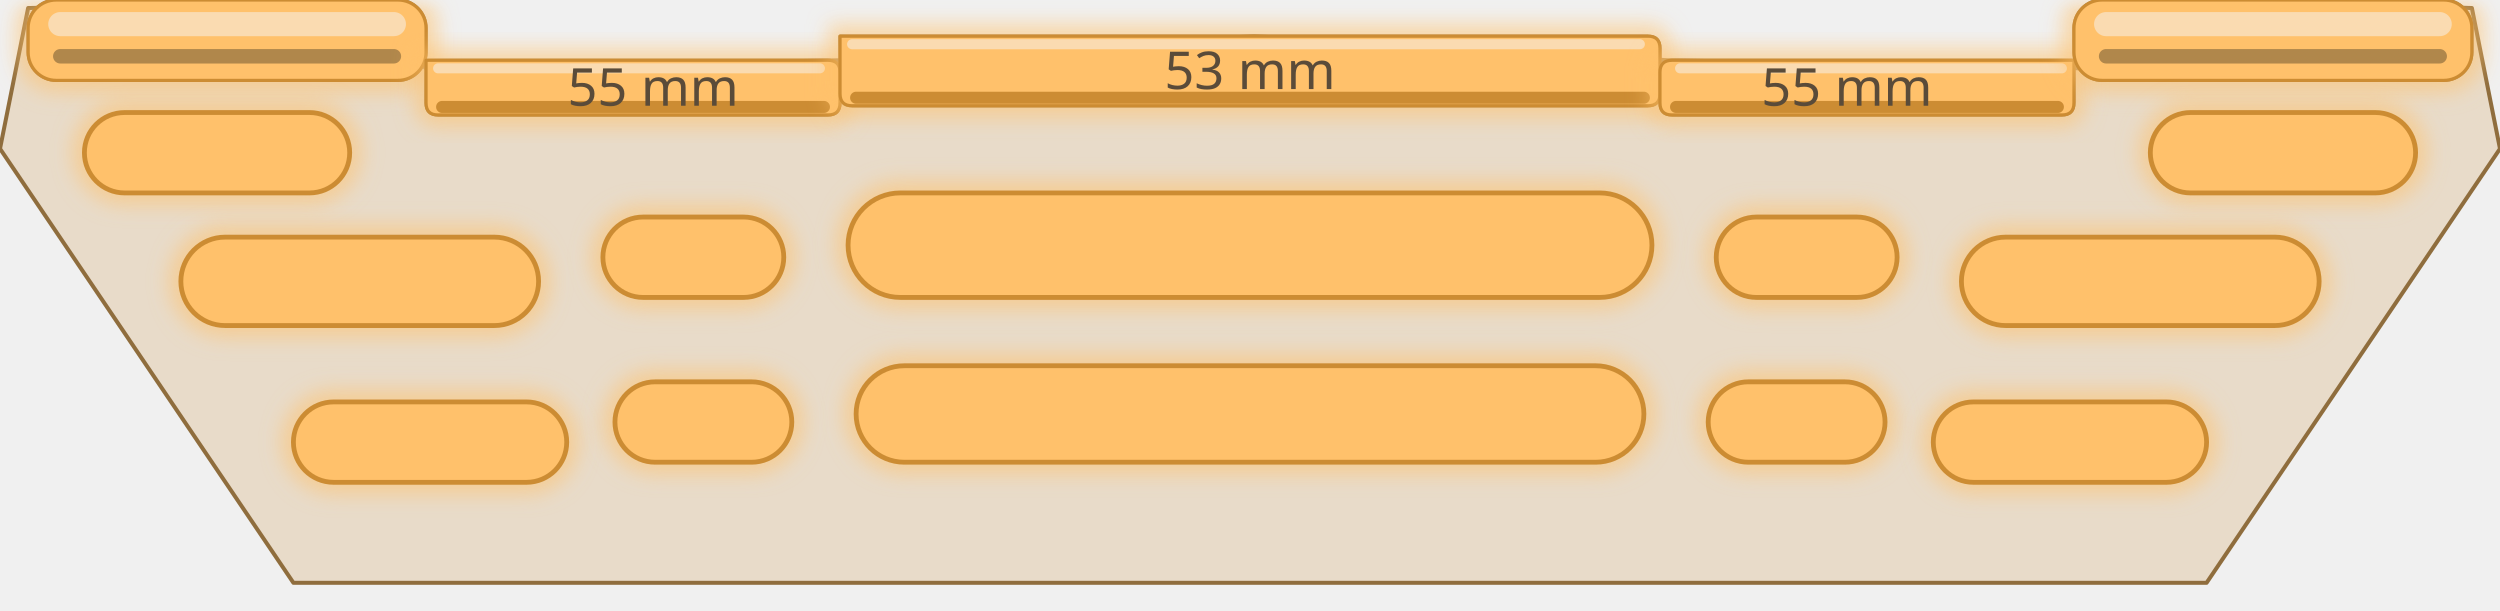
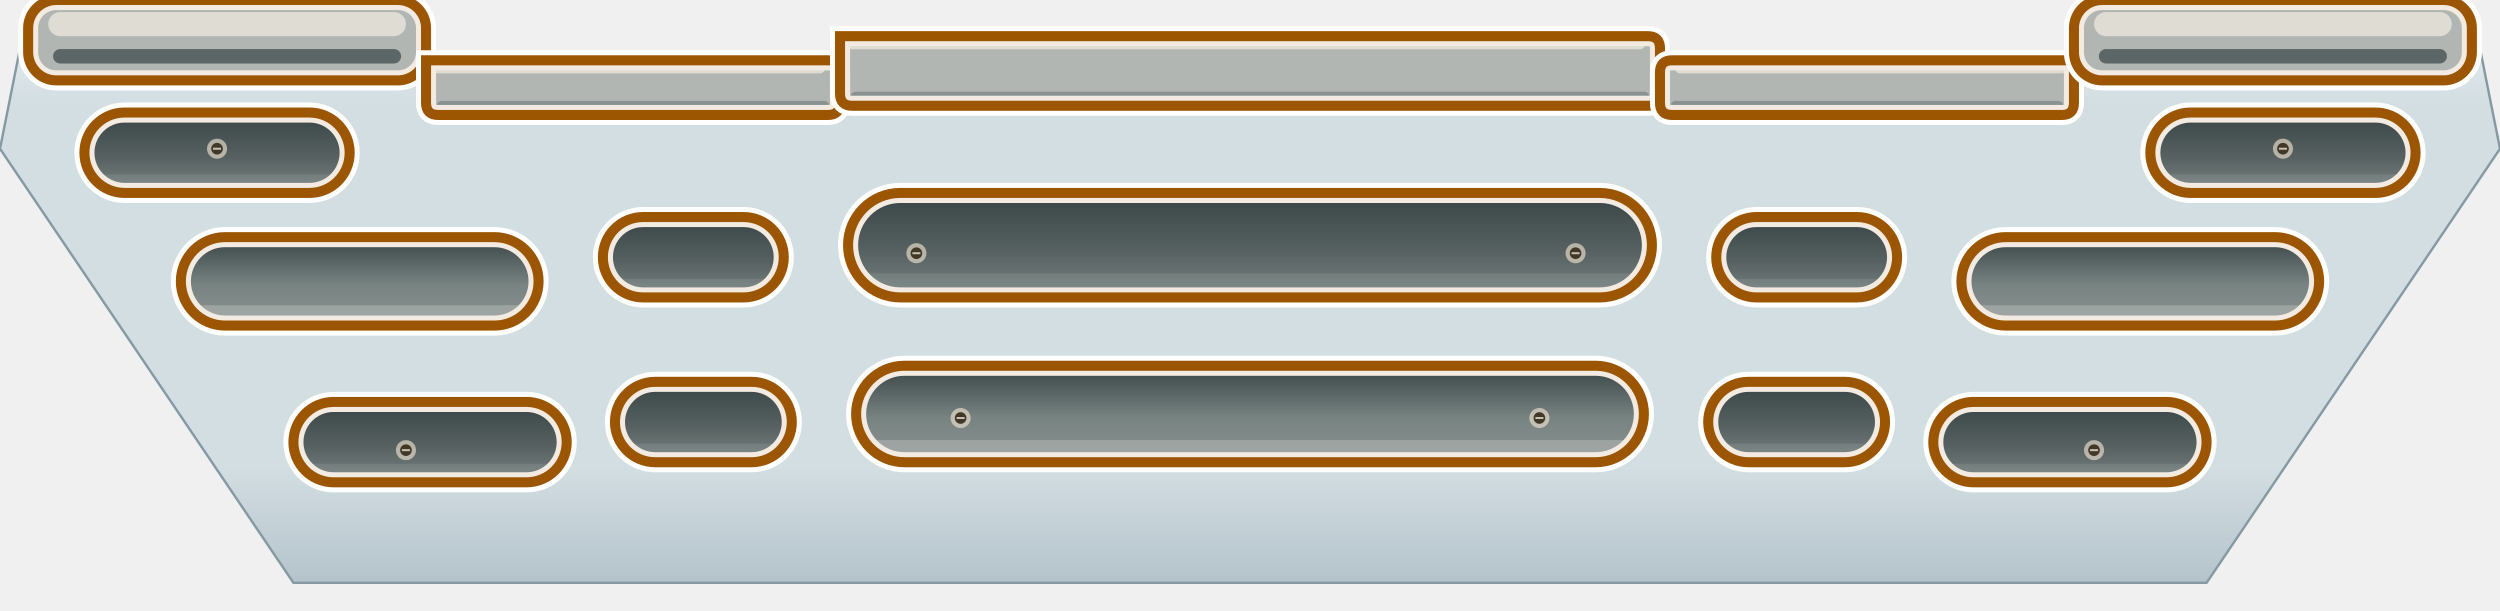
<svg xmlns="http://www.w3.org/2000/svg" viewBox="0 0 622 152" width="1244" height="304">
  <defs>
+     <clipPath id="material-clip">
+       <path d="M0 37 L7 2 L84 0 L106 17 L209 15 L312 9 L415 15 L518 17 L535 0 L615 2 L622 37 L549 145 L73 145 Z" />
+     </clipPath>
+     <linearGradient id="board-light" x1="0" y1="0" x2="0" y2="1">
+       <stop offset="0" stop-color="#EDF2F4" />
+       <stop offset="0.18" stop-color="#D3DEE2" />
+       <stop offset="0.8" stop-color="#D3DEE2" />
+       <stop offset="1" stop-color="#B4C3CB" />
+     </linearGradient>
    <mask id="board-silhouette">
      <rect width="622" height="152" fill="white" />
      <path d="M0 0 H0 L0 0 Z" transform="translate(106 15)" fill="black" />
      <path d="M0 0 H0 L0 0 Z" transform="translate(516 15) scale(-1 1)" fill="black" />
    </mask>
-     <clipPath id="clip-pocket-3f-45-l">
+     <clipPath id="cut-pocket-3f-45-l">
      <rect x="21" y="28" width="66" height="20" rx="10" />
    </clipPath>
-     <clipPath id="clip-pocket-3f-45-r">
+     <linearGradient id="cavity-pocket-3f-45-l" x1="0" y1="0" x2="0" y2="1">
+       <stop offset="0" stop-color="#2C424F" />
+       <stop offset="0.55" stop-color="#4D626D" />
+       <stop offset="1" stop-color="#748A94" />
+     </linearGradient>
+     <clipPath id="cut-pocket-3f-45-r">
      <rect x="535" y="28" width="66" height="20" rx="10" />
    </clipPath>
-     <clipPath id="clip-edge-30-l">
+     <linearGradient id="cavity-pocket-3f-45-r" x1="0" y1="0" x2="0" y2="1">
+       <stop offset="0" stop-color="#2C424F" />
+       <stop offset="0.55" stop-color="#4D626D" />
+       <stop offset="1" stop-color="#748A94" />
+     </linearGradient>
+     <clipPath id="cut-edge-30-l">
      <rect x="45" y="59" width="89" height="22" rx="11" />
    </clipPath>
-     <clipPath id="clip-pocket-2f-40-l">
+     <linearGradient id="cavity-edge-30-l" x1="0" y1="0" x2="0" y2="1">
+       <stop offset="0" stop-color="#2C424F" />
+       <stop offset="0.55" stop-color="#748A94" />
+       <stop offset="1" stop-color="#879AA4" />
+     </linearGradient>
+     <clipPath id="cut-pocket-2f-40-l">
      <rect x="150" y="54" width="45" height="20" rx="10" />
    </clipPath>
-     <clipPath id="clip-edge-39">
+     <linearGradient id="cavity-pocket-2f-40-l" x1="0" y1="0" x2="0" y2="1">
+       <stop offset="0" stop-color="#2C424F" />
+       <stop offset="0.55" stop-color="#4D626D" />
+       <stop offset="1" stop-color="#748A94" />
+     </linearGradient>
+     <clipPath id="cut-edge-39">
      <rect x="211" y="48" width="200" height="26" rx="13" />
    </clipPath>
-     <clipPath id="clip-pocket-2f-40-r">
+     <linearGradient id="cavity-edge-39" x1="0" y1="0" x2="0" y2="1">
+       <stop offset="0" stop-color="#2C424F" />
+       <stop offset="0.55" stop-color="#4D626D" />
+       <stop offset="1" stop-color="#748A94" />
+     </linearGradient>
+     <clipPath id="cut-pocket-2f-40-r">
      <rect x="427" y="54" width="45" height="20" rx="10" />
    </clipPath>
-     <clipPath id="clip-edge-30-r">
+     <linearGradient id="cavity-pocket-2f-40-r" x1="0" y1="0" x2="0" y2="1">
+       <stop offset="0" stop-color="#2C424F" />
+       <stop offset="0.55" stop-color="#4D626D" />
+       <stop offset="1" stop-color="#748A94" />
+     </linearGradient>
+     <clipPath id="cut-edge-30-r">
      <rect x="488" y="59" width="89" height="22" rx="11" />
    </clipPath>
-     <clipPath id="clip-pocket-3f-22-l">
+     <linearGradient id="cavity-edge-30-r" x1="0" y1="0" x2="0" y2="1">
+       <stop offset="0" stop-color="#2C424F" />
+       <stop offset="0.55" stop-color="#748A94" />
+       <stop offset="1" stop-color="#879AA4" />
+     </linearGradient>
+     <clipPath id="cut-pocket-3f-22-l">
      <rect x="73" y="100" width="68" height="20" rx="10" />
    </clipPath>
-     <clipPath id="clip-pocket-2f-22-l">
+     <linearGradient id="cavity-pocket-3f-22-l" x1="0" y1="0" x2="0" y2="1">
+       <stop offset="0" stop-color="#2C424F" />
+       <stop offset="0.55" stop-color="#4D626D" />
+       <stop offset="1" stop-color="#748A94" />
+     </linearGradient>
+     <clipPath id="cut-pocket-2f-22-l">
      <rect x="153" y="95" width="44" height="20" rx="10" />
    </clipPath>
-     <clipPath id="clip-edge-16">
+     <linearGradient id="cavity-pocket-2f-22-l" x1="0" y1="0" x2="0" y2="1">
+       <stop offset="0" stop-color="#2C424F" />
+       <stop offset="0.55" stop-color="#4D626D" />
+       <stop offset="1" stop-color="#748A94" />
+     </linearGradient>
+     <clipPath id="cut-edge-16">
      <rect x="213" y="91" width="196" height="24" rx="12" />
    </clipPath>
-     <clipPath id="clip-pocket-2f-22-r">
+     <linearGradient id="cavity-edge-16" x1="0" y1="0" x2="0" y2="1">
+       <stop offset="0" stop-color="#2C424F" />
+       <stop offset="0.55" stop-color="#748A94" />
+       <stop offset="1" stop-color="#879AA4" />
+     </linearGradient>
+     <clipPath id="cut-pocket-2f-22-r">
      <rect x="425" y="95" width="44" height="20" rx="10" />
    </clipPath>
-     <clipPath id="clip-pocket-3f-22-r">
+     <linearGradient id="cavity-pocket-2f-22-r" x1="0" y1="0" x2="0" y2="1">
+       <stop offset="0" stop-color="#2C424F" />
+       <stop offset="0.55" stop-color="#4D626D" />
+       <stop offset="1" stop-color="#748A94" />
+     </linearGradient>
+     <clipPath id="cut-pocket-3f-22-r">
      <rect x="481" y="100" width="68" height="20" rx="10" />
    </clipPath>
+     <linearGradient id="cavity-pocket-3f-22-r" x1="0" y1="0" x2="0" y2="1">
+       <stop offset="0" stop-color="#2C424F" />
+       <stop offset="0.55" stop-color="#4D626D" />
+       <stop offset="1" stop-color="#748A94" />
+     </linearGradient>
  </defs>
-   <path d="M0 37 L7 2 L84 0 L106 17 L209 15 L312 9 L415 15 L518 17 L535 0 L615 2 L622 37 L549 145 L73 145 Z" stroke-linejoin="round" fill="#E8DBC9" stroke="#8F6D3D" stroke-width="1" mask="url(#board-silhouette)" />
-   <g transform="translate(7 0)">
-     <rect x="0" y="0" width="99" height="20" rx="7" fill="#D6C3A9" stroke="#8F6D3D" stroke-width="0.8" stroke-linejoin="round" />
-     <path d="M8 6 H91" fill="none" stroke="#F6F1EA" stroke-width="6" stroke-linecap="round" />
-     <path d="M8 14 H91" fill="none" stroke="#5A4B39" stroke-width="3.6" stroke-linecap="round" opacity="0.7" />
-   </g>
-   <g transform="translate(106 15)">
-     <path d="M0 0 L0 0 H100 Q103 0 103 3     V10.604 Q103 13.604 100 13.604     H3 Q0 13.604 0 10.604 Z" fill="#d6c3a9" stroke="#8F6D3D" stroke-width="0.8" stroke-linejoin="round" />
-     <path d="M3 2 H98" stroke="#F6F1EA" stroke-width="2.5" stroke-linecap="round" />
-     <path d="M4 11.604 H99" stroke="#A88F6C" stroke-width="3" stroke-linecap="round" />
-   </g>
-   <text x="162.5" y="26.302" text-anchor="middle" font-family="Geist Mono" font-size="13" fill="#5A4B39">55 mm</text>
-   <g transform="translate(209 9)">
-     <path d="M0 0 L0 0 H201 Q204 0 204 3     V14.315 Q204 17.315 201 17.315     H3 Q0 17.315 0 14.315 Z" fill="#d6c3a9" stroke="#8F6D3D" stroke-width="0.8" stroke-linejoin="round" />
-     <path d="M3 2 H199" stroke="#F6F1EA" stroke-width="2.5" stroke-linecap="round" />
-     <path d="M4 15.315 H200" stroke="#A88F6C" stroke-width="3" stroke-linecap="round" />
-   </g>
-   <text x="311" y="22.157" text-anchor="middle" font-family="Geist Mono" font-size="13" fill="#5A4B39">53 mm</text>
-   <g transform="translate(516 15) scale(-1 1)">
-     <path d="M0 0 L0 0 H100 Q103 0 103 3     V10.604 Q103 13.604 100 13.604     H3 Q0 13.604 0 10.604 Z" fill="#d6c3a9" stroke="#8F6D3D" stroke-width="0.8" stroke-linejoin="round" />
-     <path d="M3 2 H98" stroke="#F6F1EA" stroke-width="2.5" stroke-linecap="round" />
-     <path d="M4 11.604 H99" stroke="#A88F6C" stroke-width="3" stroke-linecap="round" />
-   </g>
-   <text x="459.5" y="26.302" text-anchor="middle" font-family="Geist Mono" font-size="13" fill="#5A4B39">55 mm</text>
-   <g transform="translate(516 0)">
-     <rect x="0" y="0" width="99" height="20" rx="7" fill="#D6C3A9" stroke="#8F6D3D" stroke-width="0.8" stroke-linejoin="round" />
-     <path d="M8 6 H91" fill="none" stroke="#F6F1EA" stroke-width="6" stroke-linecap="round" />
-     <path d="M8 14 H91" fill="none" stroke="#5A4B39" stroke-width="3.6" stroke-linecap="round" opacity="0.7" />
-   </g>
-   <rect x="21" y="28" width="66" height="20" rx="10" fill="#7A6952" />
-   <ellipse cx="54" cy="32.4" rx="33" ry="6.4" fill="#5A4B39" opacity="0.6" clip-path="url(#clip-pocket-3f-45-l)" />
-   <rect x="21" y="28" width="66" height="20" rx="10" fill="none" stroke="#8F6D3D" stroke-width="0.7" />
-   <rect x="535" y="28" width="66" height="20" rx="10" fill="#7A6952" />
-   <ellipse cx="568" cy="32.4" rx="33" ry="6.4" fill="#5A4B39" opacity="0.6" clip-path="url(#clip-pocket-3f-45-r)" />
-   <rect x="535" y="28" width="66" height="20" rx="10" fill="none" stroke="#8F6D3D" stroke-width="0.7" />
-   <rect x="45" y="59" width="89" height="22" rx="11" fill="#8a785e" />
-   <rect x="45" y="59" width="89" height="6.6" fill="#5A4B39" opacity="0.5" clip-path="url(#clip-edge-30-l)" />
-   <rect x="45" y="76.16" width="89" height="4.84" fill="#F6F1EA" clip-path="url(#clip-edge-30-l)" />
-   <rect x="45" y="59" width="89" height="22" rx="11" fill="none" stroke="#8F6D3D" stroke-width="0.7" />
-   <rect x="150" y="54" width="45" height="20" rx="10" fill="#7A6952" />
-   <ellipse cx="172.5" cy="58.4" rx="22.5" ry="6.4" fill="#5A4B39" opacity="0.6" clip-path="url(#clip-pocket-2f-40-l)" />
-   <rect x="150" y="54" width="45" height="20" rx="10" fill="none" stroke="#8F6D3D" stroke-width="0.7" />
-   <rect x="211" y="48" width="200" height="26" rx="13" fill="#816f57" />
-   <rect x="211" y="48" width="200" height="7.8" fill="#5A4B39" opacity="0.5" clip-path="url(#clip-edge-39)" />
-   <rect x="211" y="69" width="200" height="5" fill="#F6F1EA" clip-path="url(#clip-edge-39)" />
-   <rect x="211" y="48" width="200" height="26" rx="13" fill="none" stroke="#8F6D3D" stroke-width="0.7" />
-   <rect x="427" y="54" width="45" height="20" rx="10" fill="#7A6952" />
-   <ellipse cx="449.5" cy="58.4" rx="22.5" ry="6.4" fill="#5A4B39" opacity="0.6" clip-path="url(#clip-pocket-2f-40-r)" />
-   <rect x="427" y="54" width="45" height="20" rx="10" fill="none" stroke="#8F6D3D" stroke-width="0.7" />
-   <rect x="488" y="59" width="89" height="22" rx="11" fill="#8a785e" />
-   <rect x="488" y="59" width="89" height="6.6" fill="#5A4B39" opacity="0.5" clip-path="url(#clip-edge-30-r)" />
-   <rect x="488" y="76.16" width="89" height="4.84" fill="#F6F1EA" clip-path="url(#clip-edge-30-r)" />
-   <rect x="488" y="59" width="89" height="22" rx="11" fill="none" stroke="#8F6D3D" stroke-width="0.7" />
-   <rect x="73" y="100" width="68" height="20" rx="10" fill="#7A6952" />
-   <ellipse cx="107" cy="104.4" rx="34" ry="6.4" fill="#5A4B39" opacity="0.6" clip-path="url(#clip-pocket-3f-22-l)" />
-   <rect x="73" y="100" width="68" height="20" rx="10" fill="none" stroke="#8F6D3D" stroke-width="0.7" />
-   <rect x="153" y="95" width="44" height="20" rx="10" fill="#7A6952" />
-   <ellipse cx="175" cy="99.4" rx="22" ry="6.4" fill="#5A4B39" opacity="0.6" clip-path="url(#clip-pocket-2f-22-l)" />
-   <rect x="153" y="95" width="44" height="20" rx="10" fill="none" stroke="#8F6D3D" stroke-width="0.7" />
-   <rect x="213" y="91" width="196" height="24" rx="12" fill="#998569" />
-   <rect x="213" y="91" width="196" height="7.2" fill="#5A4B39" opacity="0.5" clip-path="url(#clip-edge-16)" />
-   <rect x="213" y="110" width="196" height="5" fill="#F6F1EA" clip-path="url(#clip-edge-16)" />
-   <rect x="213" y="91" width="196" height="24" rx="12" fill="none" stroke="#8F6D3D" stroke-width="0.7" />
-   <rect x="425" y="95" width="44" height="20" rx="10" fill="#7A6952" />
-   <ellipse cx="447" cy="99.4" rx="22" ry="6.4" fill="#5A4B39" opacity="0.6" clip-path="url(#clip-pocket-2f-22-r)" />
-   <rect x="425" y="95" width="44" height="20" rx="10" fill="none" stroke="#8F6D3D" stroke-width="0.7" />
-   <rect x="481" y="100" width="68" height="20" rx="10" fill="#7A6952" />
-   <ellipse cx="515" cy="104.4" rx="34" ry="6.4" fill="#5A4B39" opacity="0.6" clip-path="url(#clip-pocket-3f-22-r)" />
-   <rect x="481" y="100" width="68" height="20" rx="10" fill="none" stroke="#8F6D3D" stroke-width="0.7" />
+   <path d="M0 37 L7 2 L84 0 L106 17 L209 15 L312 9 L415 15 L518 17 L535 0 L615 2 L622 37 L549 145 L73 145 Z" stroke-linejoin="round" fill="url(#board-light)" stroke="#8599A3" stroke-width="0.6" mask="url(#board-silhouette)" />
+   <g data-hold="jug-l">
+     <g transform="translate(7 0)">
+       <rect x="0" y="0" width="99" height="20" rx="7" fill="#B4C3CB" stroke="#8599A3" stroke-width="0.8" stroke-linejoin="round" />
+       <path d="M8 6 H91" fill="none" stroke="#e8eef0" stroke-width="6" stroke-linecap="round" />
+       <path d="M8 14 H91" fill="none" stroke="#2C424F" stroke-width="3.6" stroke-linecap="round" opacity="0.7" />
+     </g>
+   </g>
+   <g data-hold="sloper-flat-l">
+     <g transform="translate(106 15)">
+       <path d="M0 0 L0 0 H100 Q103 0 103 3     V10.604 Q103 13.604 100 13.604     H3 Q0 13.604 0 10.604 Z" fill="#b4c3cb" stroke="#8599A3" stroke-width="0.8" stroke-linejoin="round" />
+       <path d="M3 2 H98" stroke="#e8eef0" stroke-width="2.5" stroke-linecap="round" />
+       <path d="M4 11.604 H99" stroke="#879AA4" stroke-width="3" stroke-linecap="round" />
+     </g>
+   </g>
+   <g data-hold="sloper-round">
+     <g transform="translate(209 9)">
+       <path d="M0 0 L0 0 H201 Q204 0 204 3     V14.315 Q204 17.315 201 17.315     H3 Q0 17.315 0 14.315 Z" fill="#b4c3cb" stroke="#8599A3" stroke-width="0.8" stroke-linejoin="round" />
+       <path d="M3 2 H199" stroke="#e8eef0" stroke-width="2.5" stroke-linecap="round" />
+       <path d="M4 15.315 H200" stroke="#879AA4" stroke-width="3" stroke-linecap="round" />
+     </g>
+   </g>
+   <g data-hold="sloper-flat-r">
+     <g transform="translate(516 15) scale(-1 1)">
+       <path d="M0 0 L0 0 H100 Q103 0 103 3     V10.604 Q103 13.604 100 13.604     H3 Q0 13.604 0 10.604 Z" fill="#b4c3cb" stroke="#8599A3" stroke-width="0.8" stroke-linejoin="round" />
+       <path d="M3 2 H98" stroke="#e8eef0" stroke-width="2.5" stroke-linecap="round" />
+       <path d="M4 11.604 H99" stroke="#879AA4" stroke-width="3" stroke-linecap="round" />
+     </g>
+   </g>
+   <g data-hold="jug-r">
+     <g transform="translate(516 0)">
+       <rect x="0" y="0" width="99" height="20" rx="7" fill="#B4C3CB" stroke="#8599A3" stroke-width="0.8" stroke-linejoin="round" />
+       <path d="M8 6 H91" fill="none" stroke="#e8eef0" stroke-width="6" stroke-linecap="round" />
+       <path d="M8 14 H91" fill="none" stroke="#2C424F" stroke-width="3.6" stroke-linecap="round" opacity="0.7" />
+     </g>
+   </g>
+   <g data-hold="pocket-3f-45-l">
+     <rect x="21" y="28" width="66" height="20" rx="10" fill="none" stroke="#EDF2F4" stroke-width="1.7" transform="translate(0 1.2)" />
+     <rect x="21" y="28" width="66" height="20" rx="10" fill="url(#cavity-pocket-3f-45-l)" />
+     <rect x="21" y="43.4" width="66" height="4.6" fill="#B4C3CB" opacity="0.18" clip-path="url(#cut-pocket-3f-45-l)" />
+     <rect x="21" y="28" width="66" height="20" rx="10" fill="none" stroke="#8599A3" stroke-width="0.55" />
+   </g>
+   <g data-hold="pocket-3f-45-r">
+     <rect x="535" y="28" width="66" height="20" rx="10" fill="none" stroke="#EDF2F4" stroke-width="1.7" transform="translate(0 1.2)" />
+     <rect x="535" y="28" width="66" height="20" rx="10" fill="url(#cavity-pocket-3f-45-r)" />
+     <rect x="535" y="43.4" width="66" height="4.6" fill="#B4C3CB" opacity="0.18" clip-path="url(#cut-pocket-3f-45-r)" />
+     <rect x="535" y="28" width="66" height="20" rx="10" fill="none" stroke="#8599A3" stroke-width="0.55" />
+   </g>
+   <g data-hold="edge-30-l">
+     <rect x="45" y="59" width="89" height="22" rx="11" fill="none" stroke="#EDF2F4" stroke-width="1.7" transform="translate(0 1.2)" />
+     <rect x="45" y="59" width="89" height="22" rx="11" fill="url(#cavity-edge-30-l)" />
+     <rect x="45" y="75.94" width="89" height="5.06" fill="#B4C3CB" opacity="0.55" clip-path="url(#cut-edge-30-l)" />
+     <rect x="45" y="59" width="89" height="22" rx="11" fill="none" stroke="#8599A3" stroke-width="0.55" />
+   </g>
+   <g data-hold="pocket-2f-40-l">
+     <rect x="150" y="54" width="45" height="20" rx="10" fill="none" stroke="#EDF2F4" stroke-width="1.7" transform="translate(0 1.2)" />
+     <rect x="150" y="54" width="45" height="20" rx="10" fill="url(#cavity-pocket-2f-40-l)" />
+     <rect x="150" y="69.4" width="45" height="4.6" fill="#B4C3CB" opacity="0.18" clip-path="url(#cut-pocket-2f-40-l)" />
+     <rect x="150" y="54" width="45" height="20" rx="10" fill="none" stroke="#8599A3" stroke-width="0.55" />
+   </g>
+   <g data-hold="edge-39">
+     <rect x="211" y="48" width="200" height="26" rx="13" fill="none" stroke="#EDF2F4" stroke-width="1.7" transform="translate(0 1.2)" />
+     <rect x="211" y="48" width="200" height="26" rx="13" fill="url(#cavity-edge-39)" />
+     <rect x="211" y="68.02" width="200" height="5.98" fill="#B4C3CB" opacity="0.18" clip-path="url(#cut-edge-39)" />
+     <rect x="211" y="48" width="200" height="26" rx="13" fill="none" stroke="#8599A3" stroke-width="0.55" />
+   </g>
+   <g data-hold="pocket-2f-40-r">
+     <rect x="427" y="54" width="45" height="20" rx="10" fill="none" stroke="#EDF2F4" stroke-width="1.7" transform="translate(0 1.2)" />
+     <rect x="427" y="54" width="45" height="20" rx="10" fill="url(#cavity-pocket-2f-40-r)" />
+     <rect x="427" y="69.4" width="45" height="4.6" fill="#B4C3CB" opacity="0.18" clip-path="url(#cut-pocket-2f-40-r)" />
+     <rect x="427" y="54" width="45" height="20" rx="10" fill="none" stroke="#8599A3" stroke-width="0.55" />
+   </g>
+   <g data-hold="edge-30-r">
+     <rect x="488" y="59" width="89" height="22" rx="11" fill="none" stroke="#EDF2F4" stroke-width="1.7" transform="translate(0 1.2)" />
+     <rect x="488" y="59" width="89" height="22" rx="11" fill="url(#cavity-edge-30-r)" />
+     <rect x="488" y="75.94" width="89" height="5.06" fill="#B4C3CB" opacity="0.55" clip-path="url(#cut-edge-30-r)" />
+     <rect x="488" y="59" width="89" height="22" rx="11" fill="none" stroke="#8599A3" stroke-width="0.55" />
+   </g>
+   <g data-hold="pocket-3f-22-l">
+     <rect x="73" y="100" width="68" height="20" rx="10" fill="none" stroke="#EDF2F4" stroke-width="1.7" transform="translate(0 1.2)" />
+     <rect x="73" y="100" width="68" height="20" rx="10" fill="url(#cavity-pocket-3f-22-l)" />
+     <rect x="73" y="115.4" width="68" height="4.6" fill="#B4C3CB" opacity="0.18" clip-path="url(#cut-pocket-3f-22-l)" />
+     <rect x="73" y="100" width="68" height="20" rx="10" fill="none" stroke="#8599A3" stroke-width="0.55" />
+   </g>
+   <g data-hold="pocket-2f-22-l">
+     <rect x="153" y="95" width="44" height="20" rx="10" fill="none" stroke="#EDF2F4" stroke-width="1.7" transform="translate(0 1.2)" />
+     <rect x="153" y="95" width="44" height="20" rx="10" fill="url(#cavity-pocket-2f-22-l)" />
+     <rect x="153" y="110.4" width="44" height="4.6" fill="#B4C3CB" opacity="0.18" clip-path="url(#cut-pocket-2f-22-l)" />
+     <rect x="153" y="95" width="44" height="20" rx="10" fill="none" stroke="#8599A3" stroke-width="0.55" />
+   </g>
+   <g data-hold="edge-16">
+     <rect x="213" y="91" width="196" height="24" rx="12" fill="none" stroke="#EDF2F4" stroke-width="1.7" transform="translate(0 1.2)" />
+     <rect x="213" y="91" width="196" height="24" rx="12" fill="url(#cavity-edge-16)" />
+     <rect x="213" y="109.48" width="196" height="5.52" fill="#B4C3CB" opacity="0.55" clip-path="url(#cut-edge-16)" />
+     <rect x="213" y="91" width="196" height="24" rx="12" fill="none" stroke="#8599A3" stroke-width="0.55" />
+   </g>
+   <g data-hold="pocket-2f-22-r">
+     <rect x="425" y="95" width="44" height="20" rx="10" fill="none" stroke="#EDF2F4" stroke-width="1.7" transform="translate(0 1.2)" />
+     <rect x="425" y="95" width="44" height="20" rx="10" fill="url(#cavity-pocket-2f-22-r)" />
+     <rect x="425" y="110.4" width="44" height="4.6" fill="#B4C3CB" opacity="0.18" clip-path="url(#cut-pocket-2f-22-r)" />
+     <rect x="425" y="95" width="44" height="20" rx="10" fill="none" stroke="#8599A3" stroke-width="0.55" />
+   </g>
+   <g data-hold="pocket-3f-22-r">
+     <rect x="481" y="100" width="68" height="20" rx="10" fill="none" stroke="#EDF2F4" stroke-width="1.7" transform="translate(0 1.2)" />
+     <rect x="481" y="100" width="68" height="20" rx="10" fill="url(#cavity-pocket-3f-22-r)" />
+     <rect x="481" y="115.4" width="68" height="4.6" fill="#B4C3CB" opacity="0.18" clip-path="url(#cut-pocket-3f-22-r)" />
+     <rect x="481" y="100" width="68" height="20" rx="10" fill="none" stroke="#8599A3" stroke-width="0.55" />
+   </g>
+   <g>
+     <circle cx="54" cy="37" r="2.5" fill="#F7F3E9" opacity="0.65" />
+     <circle cx="54" cy="37" r="1.45" fill="#35342D" />
+     <path d="M53 37h2" stroke="#CFCFC9" stroke-width="0.5" />
+     <circle cx="568" cy="37" r="2.5" fill="#F7F3E9" opacity="0.65" />
+     <circle cx="568" cy="37" r="1.45" fill="#35342D" />
+     <path d="M567 37h2" stroke="#CFCFC9" stroke-width="0.5" />
+     <circle cx="228" cy="63" r="2.5" fill="#F7F3E9" opacity="0.65" />
+     <circle cx="228" cy="63" r="1.45" fill="#35342D" />
+     <path d="M227 63h2" stroke="#CFCFC9" stroke-width="0.5" />
+     <circle cx="392" cy="63" r="2.5" fill="#F7F3E9" opacity="0.65" />
+     <circle cx="392" cy="63" r="1.45" fill="#35342D" />
+     <path d="M391 63h2" stroke="#CFCFC9" stroke-width="0.5" />
+     <circle cx="239" cy="104" r="2.5" fill="#F7F3E9" opacity="0.65" />
+     <circle cx="239" cy="104" r="1.45" fill="#35342D" />
+     <path d="M238 104h2" stroke="#CFCFC9" stroke-width="0.5" />
+     <circle cx="383" cy="104" r="2.5" fill="#F7F3E9" opacity="0.65" />
+     <circle cx="383" cy="104" r="1.45" fill="#35342D" />
+     <path d="M382 104h2" stroke="#CFCFC9" stroke-width="0.5" />
+     <circle cx="101" cy="112" r="2.5" fill="#F7F3E9" opacity="0.65" />
+     <circle cx="101" cy="112" r="1.45" fill="#35342D" />
+     <path d="M100 112h2" stroke="#CFCFC9" stroke-width="0.5" />
+     <circle cx="521" cy="112" r="2.5" fill="#F7F3E9" opacity="0.65" />
+     <circle cx="521" cy="112" r="1.45" fill="#35342D" />
+     <path d="M520 112h2" stroke="#CFCFC9" stroke-width="0.5" />
+   </g>
  <g id="highlights">
    <defs>
      <filter id="glow" x="-50%" y="-50%" width="200%" height="200%">
        <feGaussianBlur stdDeviation="2.5" />
      </filter>
    </defs>
-     <rect x="7" y="0" width="99" height="20" rx="7" fill="#FFC16B" stroke="#FFC16B" stroke-width="6" opacity="0.55" filter="url(#glow)" />
-     <g transform="translate(7 0)">
-       <rect x="0" y="0" width="99" height="20" rx="7" fill="#FFC16B" stroke="#CC8C33" stroke-width="0.8" stroke-linejoin="round" />
-       <path d="M8 6 H91" fill="none" stroke="#fadbb1" stroke-width="6" stroke-linecap="round" />
-       <path d="M8 14 H91" fill="none" stroke="#8F6D3D" stroke-width="3.6" stroke-linecap="round" opacity="0.7" />
-     </g>
-     <path d="M0 0 L0 0 H100 Q103 0 103 3     V10.604 Q103 13.604 100 13.604     H3 Q0 13.604 0 10.604 Z" transform="translate(106 15)" fill="#FFC16B" stroke="#FFC16B" stroke-width="6" opacity="0.55" filter="url(#glow)" />
-     <g transform="translate(106 15)">
-       <path d="M0 0 L0 0 H100 Q103 0 103 3     V10.604 Q103 13.604 100 13.604     H3 Q0 13.604 0 10.604 Z" fill="#ffc16b" stroke="#CC8C33" stroke-width="0.8" stroke-linejoin="round" />
-       <path d="M3 2 H98" stroke="#fadbb1" stroke-width="2.5" stroke-linecap="round" />
-       <path d="M4 11.604 H99" stroke="#CC8C33" stroke-width="3" stroke-linecap="round" />
-     </g>
-     <text x="162.5" y="26.302" text-anchor="middle" font-family="Geist Mono" font-size="13" fill="#5A4B39">55 mm</text>
-     <path d="M0 0 L0 0 H201 Q204 0 204 3     V14.315 Q204 17.315 201 17.315     H3 Q0 17.315 0 14.315 Z" transform="translate(209 9)" fill="#FFC16B" stroke="#FFC16B" stroke-width="6" opacity="0.55" filter="url(#glow)" />
-     <g transform="translate(209 9)">
-       <path d="M0 0 L0 0 H201 Q204 0 204 3     V14.315 Q204 17.315 201 17.315     H3 Q0 17.315 0 14.315 Z" fill="#ffc16b" stroke="#CC8C33" stroke-width="0.8" stroke-linejoin="round" />
-       <path d="M3 2 H199" stroke="#fadbb1" stroke-width="2.5" stroke-linecap="round" />
-       <path d="M4 15.315 H200" stroke="#CC8C33" stroke-width="3" stroke-linecap="round" />
-     </g>
-     <text x="311" y="22.157" text-anchor="middle" font-family="Geist Mono" font-size="13" fill="#5A4B39">53 mm</text>
-     <path d="M0 0 L0 0 H100 Q103 0 103 3     V10.604 Q103 13.604 100 13.604     H3 Q0 13.604 0 10.604 Z" transform="translate(516 15) scale(-1 1)" fill="#FFC16B" stroke="#FFC16B" stroke-width="6" opacity="0.55" filter="url(#glow)" />
-     <g transform="translate(516 15) scale(-1 1)">
-       <path d="M0 0 L0 0 H100 Q103 0 103 3     V10.604 Q103 13.604 100 13.604     H3 Q0 13.604 0 10.604 Z" fill="#ffc16b" stroke="#CC8C33" stroke-width="0.8" stroke-linejoin="round" />
-       <path d="M3 2 H98" stroke="#fadbb1" stroke-width="2.5" stroke-linecap="round" />
-       <path d="M4 11.604 H99" stroke="#CC8C33" stroke-width="3" stroke-linecap="round" />
-     </g>
-     <text x="459.5" y="26.302" text-anchor="middle" font-family="Geist Mono" font-size="13" fill="#5A4B39">55 mm</text>
-     <rect x="516" y="0" width="99" height="20" rx="7" fill="#FFC16B" stroke="#FFC16B" stroke-width="6" opacity="0.55" filter="url(#glow)" />
-     <g transform="translate(516 0)">
-       <rect x="0" y="0" width="99" height="20" rx="7" fill="#FFC16B" stroke="#CC8C33" stroke-width="0.8" stroke-linejoin="round" />
-       <path d="M8 6 H91" fill="none" stroke="#fadbb1" stroke-width="6" stroke-linecap="round" />
-       <path d="M8 14 H91" fill="none" stroke="#8F6D3D" stroke-width="3.6" stroke-linecap="round" opacity="0.7" />
-     </g>
-     <rect x="21" y="28" width="66" height="20" rx="10" fill="#FFC16B" stroke="#FFC16B" stroke-width="6" opacity="0.55" filter="url(#glow)" />
-     <rect x="21" y="28" width="66" height="20" rx="10" fill="#FFC16B" stroke="#CC8C33" stroke-width="1.2" />
-     <rect x="535" y="28" width="66" height="20" rx="10" fill="#FFC16B" stroke="#FFC16B" stroke-width="6" opacity="0.55" filter="url(#glow)" />
-     <rect x="535" y="28" width="66" height="20" rx="10" fill="#FFC16B" stroke="#CC8C33" stroke-width="1.2" />
-     <rect x="45" y="59" width="89" height="22" rx="11" fill="#FFC16B" stroke="#FFC16B" stroke-width="6" opacity="0.55" filter="url(#glow)" />
-     <rect x="45" y="59" width="89" height="22" rx="11" fill="#FFC16B" stroke="#CC8C33" stroke-width="1.2" />
-     <rect x="150" y="54" width="45" height="20" rx="10" fill="#FFC16B" stroke="#FFC16B" stroke-width="6" opacity="0.55" filter="url(#glow)" />
-     <rect x="150" y="54" width="45" height="20" rx="10" fill="#FFC16B" stroke="#CC8C33" stroke-width="1.2" />
-     <rect x="211" y="48" width="200" height="26" rx="13" fill="#FFC16B" stroke="#FFC16B" stroke-width="6" opacity="0.55" filter="url(#glow)" />
-     <rect x="211" y="48" width="200" height="26" rx="13" fill="#FFC16B" stroke="#CC8C33" stroke-width="1.2" />
-     <rect x="427" y="54" width="45" height="20" rx="10" fill="#FFC16B" stroke="#FFC16B" stroke-width="6" opacity="0.55" filter="url(#glow)" />
-     <rect x="427" y="54" width="45" height="20" rx="10" fill="#FFC16B" stroke="#CC8C33" stroke-width="1.2" />
-     <rect x="488" y="59" width="89" height="22" rx="11" fill="#FFC16B" stroke="#FFC16B" stroke-width="6" opacity="0.55" filter="url(#glow)" />
-     <rect x="488" y="59" width="89" height="22" rx="11" fill="#FFC16B" stroke="#CC8C33" stroke-width="1.2" />
-     <rect x="73" y="100" width="68" height="20" rx="10" fill="#FFC16B" stroke="#FFC16B" stroke-width="6" opacity="0.55" filter="url(#glow)" />
-     <rect x="73" y="100" width="68" height="20" rx="10" fill="#FFC16B" stroke="#CC8C33" stroke-width="1.2" />
-     <rect x="153" y="95" width="44" height="20" rx="10" fill="#FFC16B" stroke="#FFC16B" stroke-width="6" opacity="0.55" filter="url(#glow)" />
-     <rect x="153" y="95" width="44" height="20" rx="10" fill="#FFC16B" stroke="#CC8C33" stroke-width="1.2" />
-     <rect x="213" y="91" width="196" height="24" rx="12" fill="#FFC16B" stroke="#FFC16B" stroke-width="6" opacity="0.55" filter="url(#glow)" />
-     <rect x="213" y="91" width="196" height="24" rx="12" fill="#FFC16B" stroke="#CC8C33" stroke-width="1.2" />
-     <rect x="425" y="95" width="44" height="20" rx="10" fill="#FFC16B" stroke="#FFC16B" stroke-width="6" opacity="0.55" filter="url(#glow)" />
-     <rect x="425" y="95" width="44" height="20" rx="10" fill="#FFC16B" stroke="#CC8C33" stroke-width="1.2" />
-     <rect x="481" y="100" width="68" height="20" rx="10" fill="#FFC16B" stroke="#FFC16B" stroke-width="6" opacity="0.55" filter="url(#glow)" />
-     <rect x="481" y="100" width="68" height="20" rx="10" fill="#FFC16B" stroke="#CC8C33" stroke-width="1.2" />
+     <rect x="7" y="0" width="99" height="20" rx="7" fill="none" stroke="#FFFFFF" stroke-width="5" />
+     <rect x="7" y="0" width="99" height="20" rx="7" fill="#9C5500" fill-opacity="0.12" stroke="#9C5500" stroke-width="2.5" />
+     <path d="M0 0 L0 0 H100 Q103 0 103 3     V10.604 Q103 13.604 100 13.604     H3 Q0 13.604 0 10.604 Z" transform="translate(106 15)" fill="none" stroke="#FFFFFF" stroke-width="5" />
+     <path d="M0 0 L0 0 H100 Q103 0 103 3     V10.604 Q103 13.604 100 13.604     H3 Q0 13.604 0 10.604 Z" transform="translate(106 15)" fill="#9C5500" fill-opacity="0.12" stroke="#9C5500" stroke-width="2.5" />
+     <path d="M0 0 L0 0 H201 Q204 0 204 3     V14.315 Q204 17.315 201 17.315     H3 Q0 17.315 0 14.315 Z" transform="translate(209 9)" fill="none" stroke="#FFFFFF" stroke-width="5" />
+     <path d="M0 0 L0 0 H201 Q204 0 204 3     V14.315 Q204 17.315 201 17.315     H3 Q0 17.315 0 14.315 Z" transform="translate(209 9)" fill="#9C5500" fill-opacity="0.12" stroke="#9C5500" stroke-width="2.5" />
+     <path d="M0 0 L0 0 H100 Q103 0 103 3     V10.604 Q103 13.604 100 13.604     H3 Q0 13.604 0 10.604 Z" transform="translate(516 15) scale(-1 1)" fill="none" stroke="#FFFFFF" stroke-width="5" />
+     <path d="M0 0 L0 0 H100 Q103 0 103 3     V10.604 Q103 13.604 100 13.604     H3 Q0 13.604 0 10.604 Z" transform="translate(516 15) scale(-1 1)" fill="#9C5500" fill-opacity="0.12" stroke="#9C5500" stroke-width="2.5" />
+     <rect x="516" y="0" width="99" height="20" rx="7" fill="none" stroke="#FFFFFF" stroke-width="5" />
+     <rect x="516" y="0" width="99" height="20" rx="7" fill="#9C5500" fill-opacity="0.12" stroke="#9C5500" stroke-width="2.5" />
+     <rect x="21" y="28" width="66" height="20" rx="10" fill="none" stroke="#FFFFFF" stroke-width="5" />
+     <rect x="21" y="28" width="66" height="20" rx="10" fill="#9C5500" fill-opacity="0.12" stroke="#9C5500" stroke-width="2.5" />
+     <rect x="535" y="28" width="66" height="20" rx="10" fill="none" stroke="#FFFFFF" stroke-width="5" />
+     <rect x="535" y="28" width="66" height="20" rx="10" fill="#9C5500" fill-opacity="0.12" stroke="#9C5500" stroke-width="2.5" />
+     <rect x="45" y="59" width="89" height="22" rx="11" fill="none" stroke="#FFFFFF" stroke-width="5" />
+     <rect x="45" y="59" width="89" height="22" rx="11" fill="#9C5500" fill-opacity="0.12" stroke="#9C5500" stroke-width="2.5" />
+     <rect x="150" y="54" width="45" height="20" rx="10" fill="none" stroke="#FFFFFF" stroke-width="5" />
+     <rect x="150" y="54" width="45" height="20" rx="10" fill="#9C5500" fill-opacity="0.12" stroke="#9C5500" stroke-width="2.5" />
+     <rect x="211" y="48" width="200" height="26" rx="13" fill="none" stroke="#FFFFFF" stroke-width="5" />
+     <rect x="211" y="48" width="200" height="26" rx="13" fill="#9C5500" fill-opacity="0.12" stroke="#9C5500" stroke-width="2.5" />
+     <rect x="427" y="54" width="45" height="20" rx="10" fill="none" stroke="#FFFFFF" stroke-width="5" />
+     <rect x="427" y="54" width="45" height="20" rx="10" fill="#9C5500" fill-opacity="0.12" stroke="#9C5500" stroke-width="2.5" />
+     <rect x="488" y="59" width="89" height="22" rx="11" fill="none" stroke="#FFFFFF" stroke-width="5" />
+     <rect x="488" y="59" width="89" height="22" rx="11" fill="#9C5500" fill-opacity="0.12" stroke="#9C5500" stroke-width="2.5" />
+     <rect x="73" y="100" width="68" height="20" rx="10" fill="none" stroke="#FFFFFF" stroke-width="5" />
+     <rect x="73" y="100" width="68" height="20" rx="10" fill="#9C5500" fill-opacity="0.12" stroke="#9C5500" stroke-width="2.5" />
+     <rect x="153" y="95" width="44" height="20" rx="10" fill="none" stroke="#FFFFFF" stroke-width="5" />
+     <rect x="153" y="95" width="44" height="20" rx="10" fill="#9C5500" fill-opacity="0.12" stroke="#9C5500" stroke-width="2.5" />
+     <rect x="213" y="91" width="196" height="24" rx="12" fill="none" stroke="#FFFFFF" stroke-width="5" />
+     <rect x="213" y="91" width="196" height="24" rx="12" fill="#9C5500" fill-opacity="0.12" stroke="#9C5500" stroke-width="2.5" />
+     <rect x="425" y="95" width="44" height="20" rx="10" fill="none" stroke="#FFFFFF" stroke-width="5" />
+     <rect x="425" y="95" width="44" height="20" rx="10" fill="#9C5500" fill-opacity="0.12" stroke="#9C5500" stroke-width="2.5" />
+     <rect x="481" y="100" width="68" height="20" rx="10" fill="none" stroke="#FFFFFF" stroke-width="5" />
+     <rect x="481" y="100" width="68" height="20" rx="10" fill="#9C5500" fill-opacity="0.12" stroke="#9C5500" stroke-width="2.5" />
  </g>
</svg>
